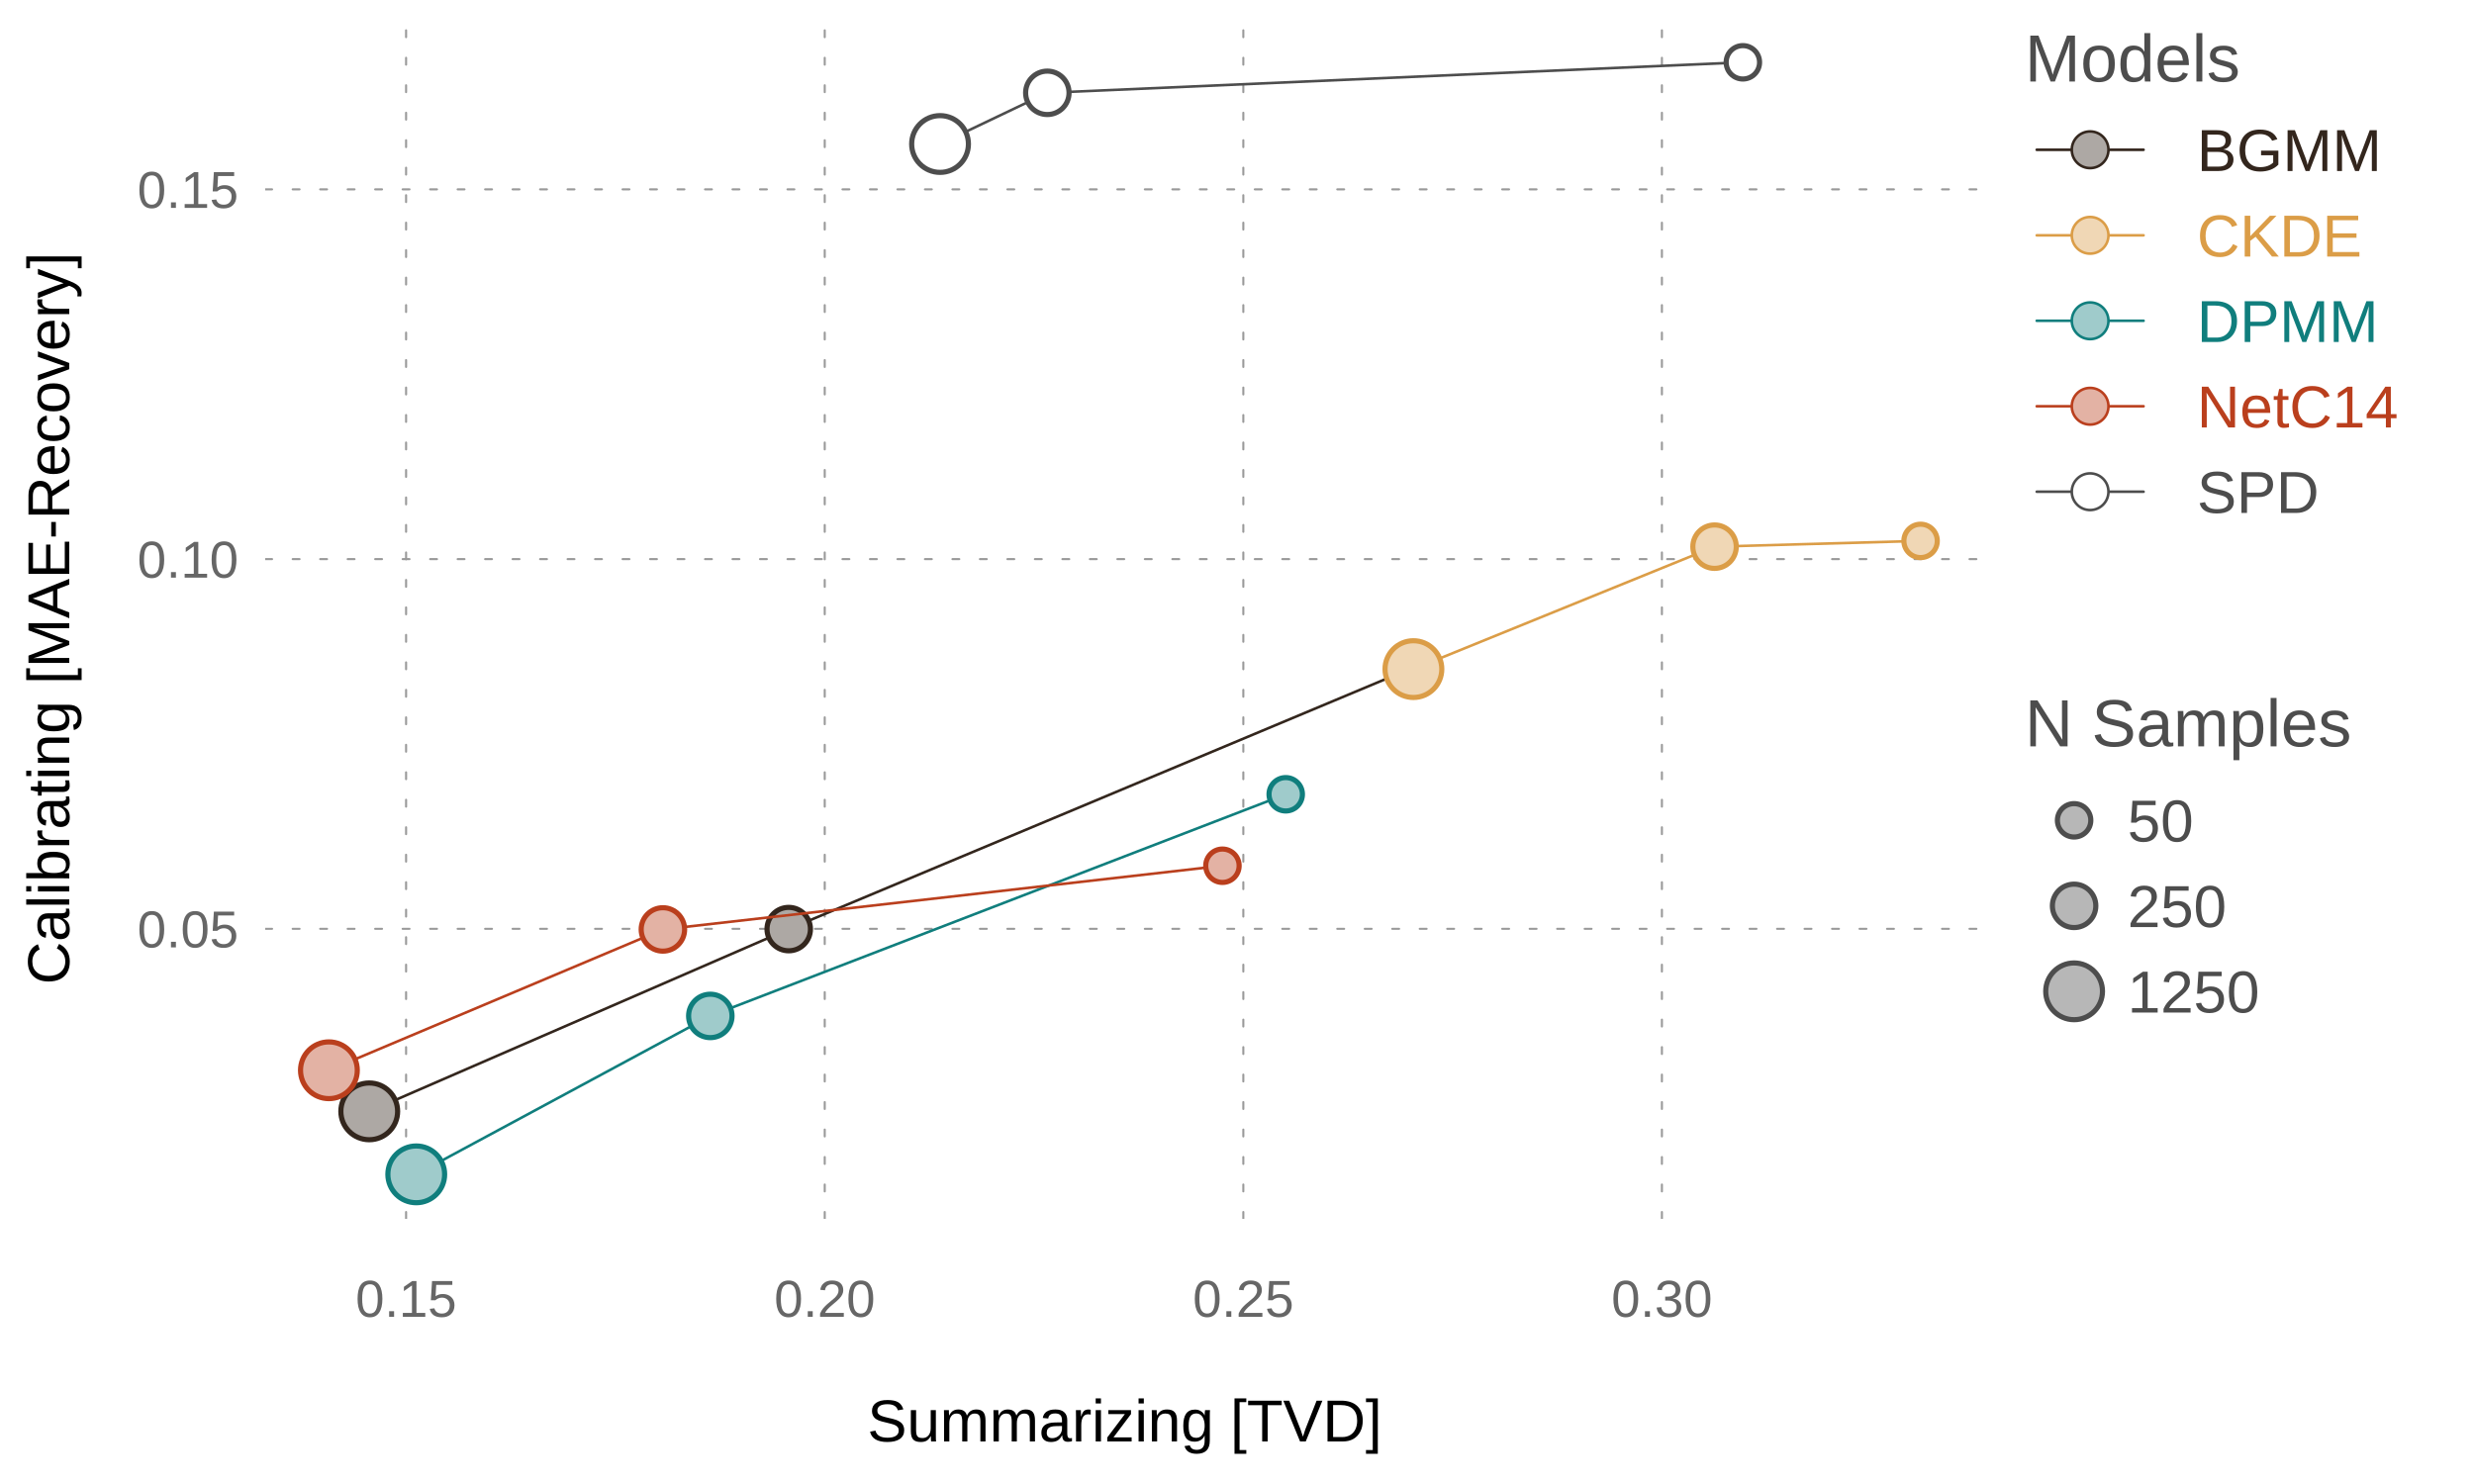
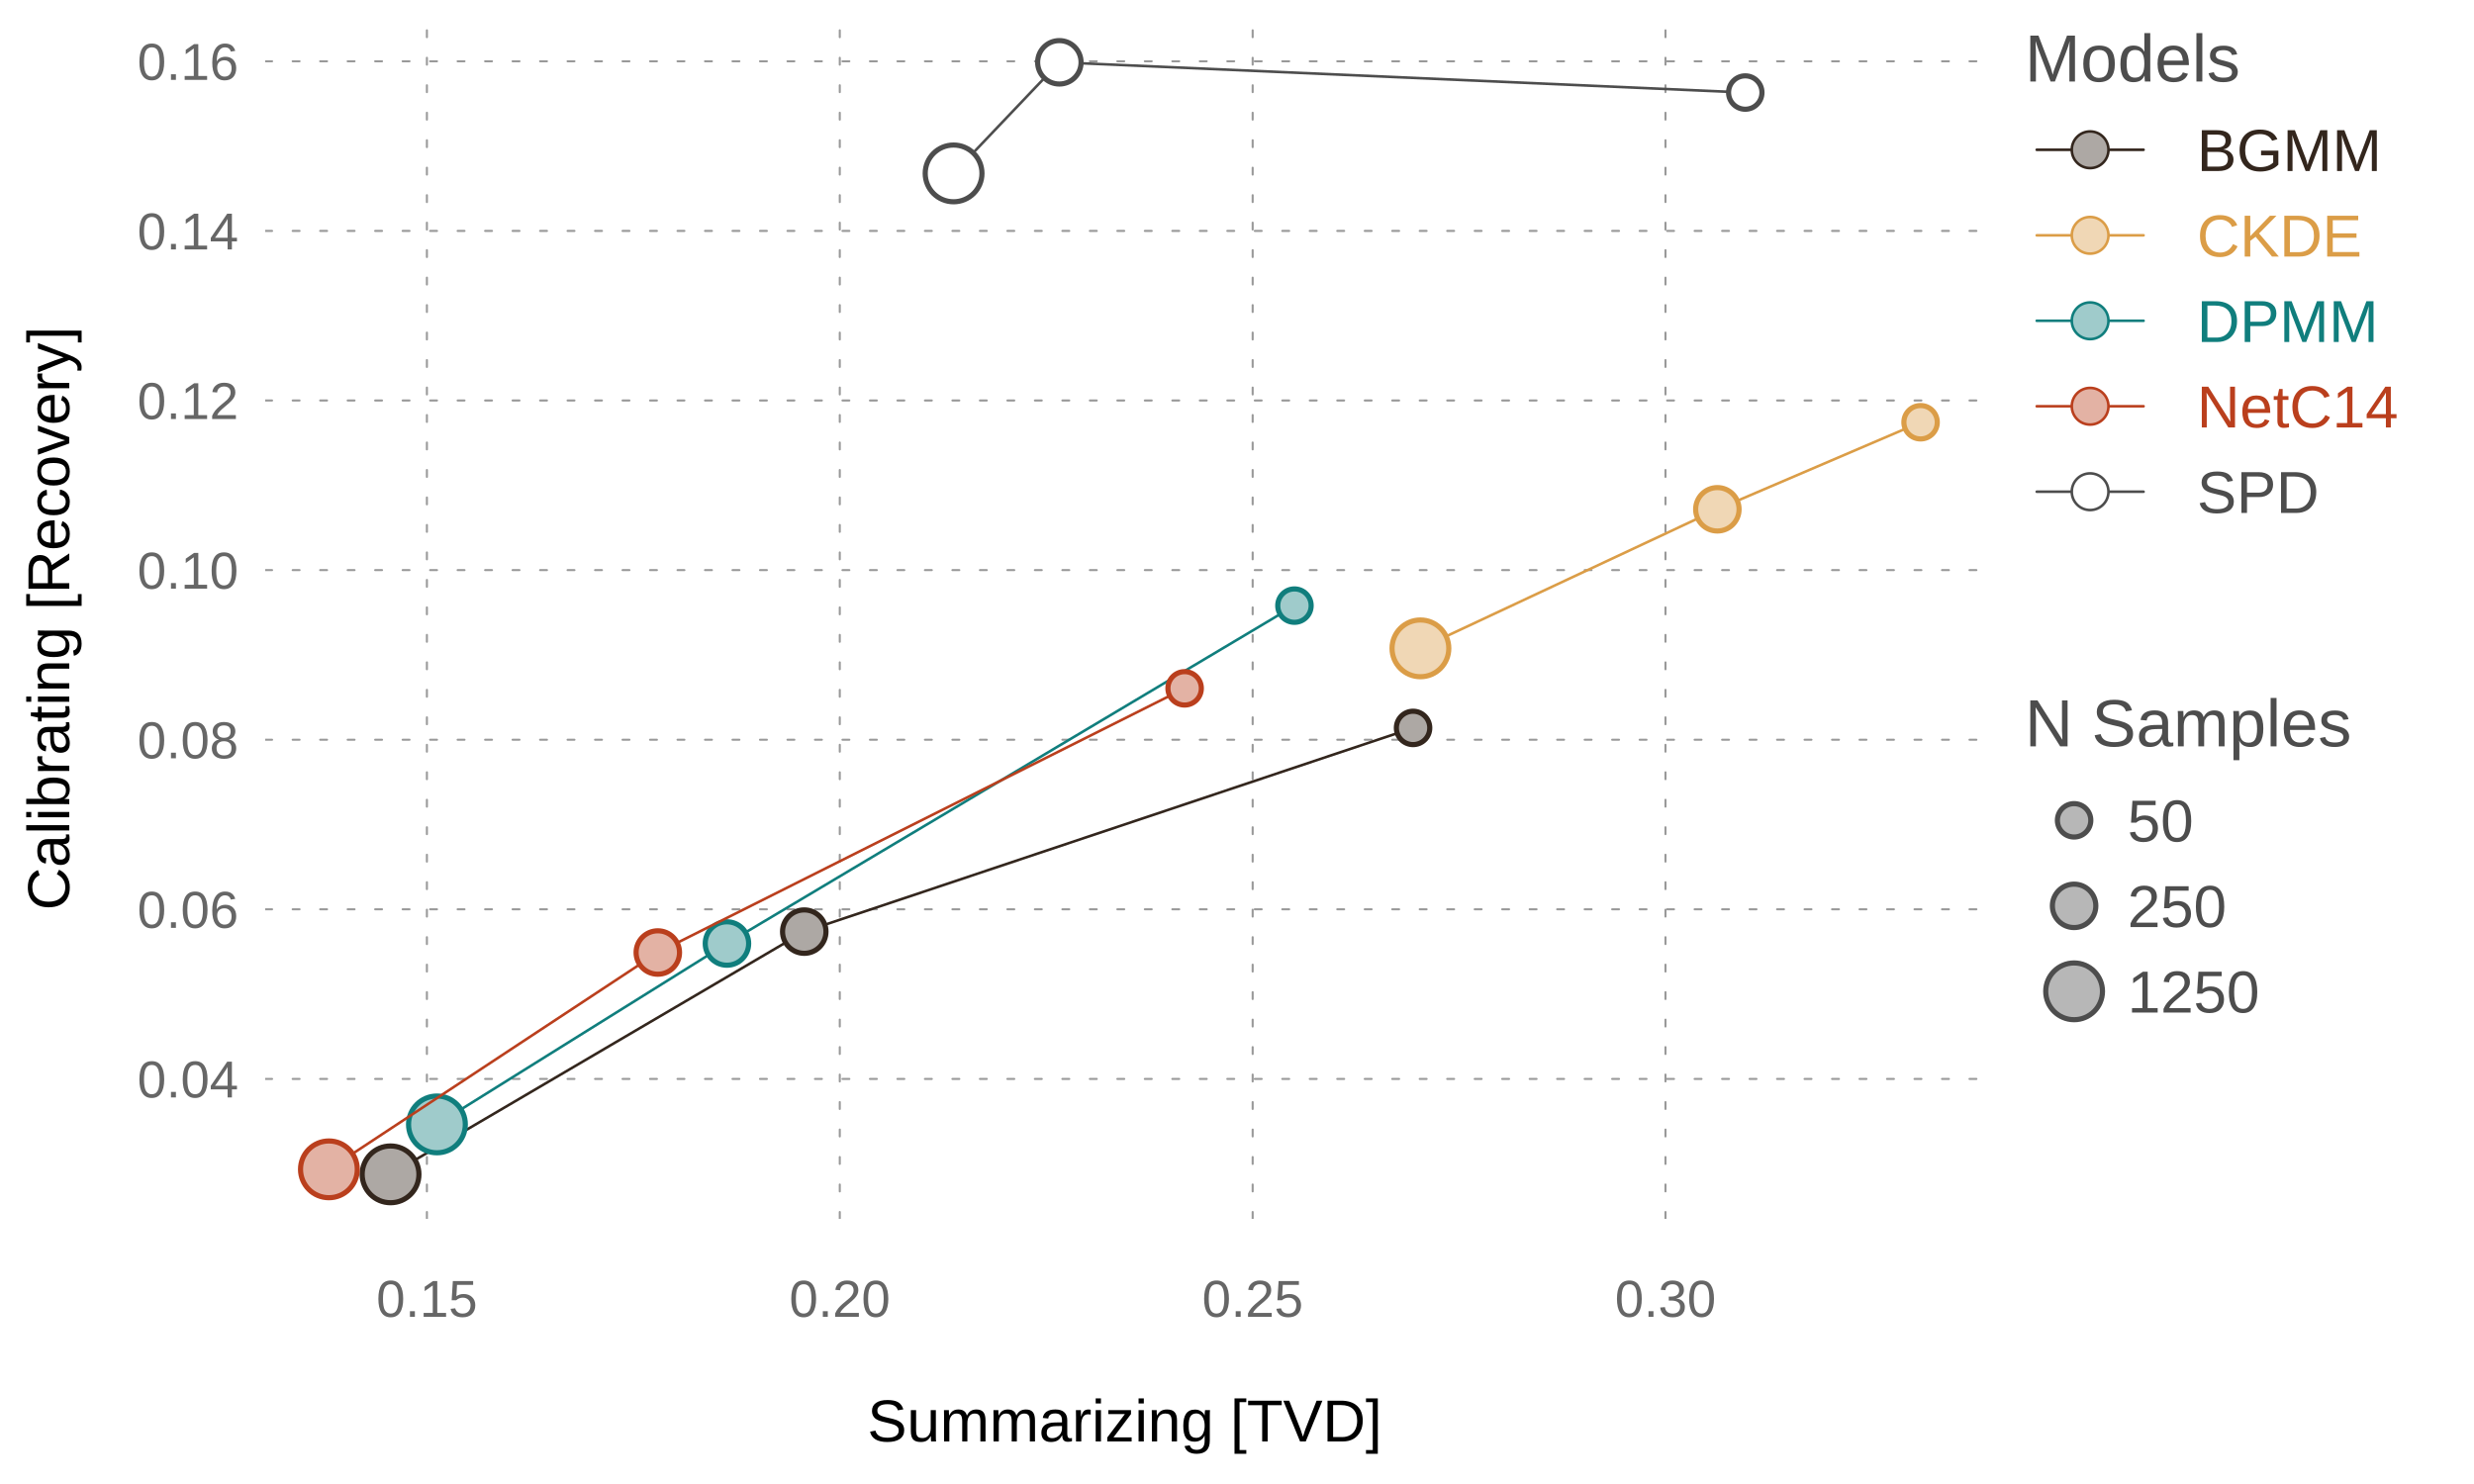
<svg xmlns="http://www.w3.org/2000/svg" width="360.00pt" height="216.00pt" viewBox="0 0 360.00 216.00">
  <g class="svglite">
    <defs>
      <style type="text/css">
    .svglite line, .svglite polyline, .svglite polygon, .svglite path, .svglite rect, .svglite circle {
      fill: none;
      stroke: #000000;
      stroke-linecap: round;
      stroke-linejoin: round;
      stroke-miterlimit: 10.00;
    }
    .svglite text {
      white-space: pre;
    }
    .svglite g.glyphgroup path {
      fill: inherit;
      stroke: none;
    }
  </style>
    </defs>
    <rect width="100%" height="100%" style="stroke: none; fill: #FFFFFF;" />
    <defs>
      <clipPath id="cpMC4wMHwzNjAuMDB8MC4wMHwyMTYuMDA=">
        <rect x="0.00" y="0.00" width="360.00" height="216.00" />
      </clipPath>
    </defs>
    <g clip-path="url(#cpMC4wMHwzNjAuMDB8MC4wMHwyMTYuMDA=)">
</g>
    <defs>
      <clipPath id="cpMzguNTl8Mjg4LjczfDIuNTl8MTc3LjQx">
        <rect x="38.59" y="2.59" width="250.14" height="174.82" />
      </clipPath>
    </defs>
    <g clip-path="url(#cpMzguNTl8Mjg4LjczfDIuNTl8MTc3LjQx)">
-       <line x1="38.59" y1="135.19" x2="288.73" y2="135.19" style="stroke-width: 0.30; stroke: #999999; stroke-dasharray: 1.00,3.00;" />
-       <line x1="38.59" y1="81.38" x2="288.73" y2="81.38" style="stroke-width: 0.30; stroke: #999999; stroke-dasharray: 1.00,3.00;" />
-       <line x1="38.59" y1="27.56" x2="288.73" y2="27.56" style="stroke-width: 0.30; stroke: #999999; stroke-dasharray: 1.00,3.00;" />
-       <line x1="59.09" y1="177.41" x2="59.09" y2="2.59" style="stroke-width: 0.30; stroke: #999999; stroke-dasharray: 1.00,3.00;" />
-       <line x1="120.01" y1="177.41" x2="120.01" y2="2.59" style="stroke-width: 0.30; stroke: #999999; stroke-dasharray: 1.00,3.00;" />
-       <line x1="180.92" y1="177.41" x2="180.92" y2="2.59" style="stroke-width: 0.30; stroke: #999999; stroke-dasharray: 1.00,3.00;" />
-       <line x1="241.83" y1="177.41" x2="241.83" y2="2.59" style="stroke-width: 0.30; stroke: #999999; stroke-dasharray: 1.00,3.00;" />
-       <polyline points="204.60,97.59 114.77,135.23 53.73,161.76 " style="stroke-width: 0.38; stroke: #33261D;" />
-       <circle cx="204.60" cy="97.59" r="2.43" style="stroke-width: 0.75; stroke: #33261D; fill: #ADA8A4;" />
-       <circle cx="114.77" cy="135.23" r="3.16" style="stroke-width: 0.75; stroke: #33261D; fill: #ADA8A4;" />
-       <circle cx="53.73" cy="161.76" r="4.13" style="stroke-width: 0.75; stroke: #33261D; fill: #ADA8A4;" />
-       <polyline points="279.47,78.73 249.49,79.57 205.67,97.39 " style="stroke-width: 0.38; stroke: #DB9D47;" />
-       <circle cx="279.47" cy="78.73" r="2.43" style="stroke-width: 0.75; stroke: #DB9D47; fill: #F0D7B5;" />
-       <circle cx="249.49" cy="79.57" r="3.16" style="stroke-width: 0.75; stroke: #DB9D47; fill: #F0D7B5;" />
-       <circle cx="205.67" cy="97.39" r="4.13" style="stroke-width: 0.75; stroke: #DB9D47; fill: #F0D7B5;" />
-       <polyline points="187.09,115.61 103.36,147.87 60.57,170.93 " style="stroke-width: 0.38; stroke: #107E7D;" />
-       <circle cx="187.09" cy="115.61" r="2.43" style="stroke-width: 0.75; stroke: #107E7D; fill: #9FCBCB;" />
-       <circle cx="103.36" cy="147.87" r="3.16" style="stroke-width: 0.75; stroke: #107E7D; fill: #9FCBCB;" />
-       <circle cx="60.57" cy="170.93" r="4.13" style="stroke-width: 0.75; stroke: #107E7D; fill: #9FCBCB;" />
-       <polyline points="177.88,126.01 96.46,135.28 47.86,155.78 " style="stroke-width: 0.38; stroke: #BA3F1D;" />
-       <circle cx="177.88" cy="126.01" r="2.43" style="stroke-width: 0.75; stroke: #BA3F1D; fill: #E3B2A4;" />
-       <circle cx="96.46" cy="135.28" r="3.16" style="stroke-width: 0.75; stroke: #BA3F1D; fill: #E3B2A4;" />
-       <circle cx="47.86" cy="155.78" r="4.13" style="stroke-width: 0.75; stroke: #BA3F1D; fill: #E3B2A4;" />
-       <polyline points="253.61,9.07 152.40,13.51 136.79,20.96 " style="stroke-width: 0.38; stroke: #4D4D4D;" />
-       <circle cx="253.61" cy="9.07" r="2.43" style="stroke-width: 0.75; stroke: #4D4D4D; fill: #FFFFFF;" />
-       <circle cx="152.40" cy="13.51" r="3.16" style="stroke-width: 0.75; stroke: #4D4D4D; fill: #FFFFFF;" />
-       <circle cx="136.79" cy="20.96" r="4.13" style="stroke-width: 0.75; stroke: #4D4D4D; fill: #FFFFFF;" />
+       <line x1="38.59" y1="157.04" x2="288.73" y2="157.04" style="stroke-width: 0.30; stroke: #999999; stroke-dasharray: 1.00,3.00;" />
+       <line x1="38.59" y1="132.35" x2="288.73" y2="132.35" style="stroke-width: 0.30; stroke: #999999; stroke-dasharray: 1.00,3.00;" />
+       <line x1="38.59" y1="107.67" x2="288.73" y2="107.67" style="stroke-width: 0.30; stroke: #999999; stroke-dasharray: 1.00,3.00;" />
+       <line x1="38.59" y1="82.98" x2="288.73" y2="82.98" style="stroke-width: 0.30; stroke: #999999; stroke-dasharray: 1.00,3.00;" />
+       <line x1="38.59" y1="58.29" x2="288.73" y2="58.29" style="stroke-width: 0.30; stroke: #999999; stroke-dasharray: 1.00,3.00;" />
+       <line x1="38.59" y1="33.61" x2="288.73" y2="33.61" style="stroke-width: 0.30; stroke: #999999; stroke-dasharray: 1.00,3.00;" />
+       <line x1="38.59" y1="8.92" x2="288.73" y2="8.92" style="stroke-width: 0.30; stroke: #999999; stroke-dasharray: 1.00,3.00;" />
+       <line x1="62.12" y1="177.41" x2="62.12" y2="2.59" style="stroke-width: 0.30; stroke: #999999; stroke-dasharray: 1.00,3.00;" />
+       <line x1="122.20" y1="177.41" x2="122.20" y2="2.59" style="stroke-width: 0.30; stroke: #999999; stroke-dasharray: 1.00,3.00;" />
+       <line x1="182.28" y1="177.41" x2="182.28" y2="2.59" style="stroke-width: 0.30; stroke: #999999; stroke-dasharray: 1.00,3.00;" />
+       <line x1="242.35" y1="177.41" x2="242.35" y2="2.59" style="stroke-width: 0.30; stroke: #999999; stroke-dasharray: 1.00,3.00;" />
+       <polyline points="205.62,105.95 117.03,135.60 56.83,170.93 " style="stroke-width: 0.38; stroke: #33261D;" />
+       <circle cx="205.62" cy="105.95" r="2.43" style="stroke-width: 0.75; stroke: #33261D; fill: #ADA8A4;" />
+       <circle cx="117.03" cy="135.60" r="3.16" style="stroke-width: 0.75; stroke: #33261D; fill: #ADA8A4;" />
+       <circle cx="56.83" cy="170.93" r="4.13" style="stroke-width: 0.75; stroke: #33261D; fill: #ADA8A4;" />
+       <polyline points="279.47,61.46 249.90,74.13 206.69,94.37 " style="stroke-width: 0.38; stroke: #DB9D47;" />
+       <circle cx="279.47" cy="61.46" r="2.43" style="stroke-width: 0.75; stroke: #DB9D47; fill: #F0D7B5;" />
+       <circle cx="249.90" cy="74.13" r="3.16" style="stroke-width: 0.75; stroke: #DB9D47; fill: #F0D7B5;" />
+       <circle cx="206.69" cy="94.37" r="4.13" style="stroke-width: 0.75; stroke: #DB9D47; fill: #F0D7B5;" />
+       <polyline points="188.36,88.15 105.78,137.33 63.58,163.66 " style="stroke-width: 0.38; stroke: #107E7D;" />
+       <circle cx="188.36" cy="88.15" r="2.43" style="stroke-width: 0.75; stroke: #107E7D; fill: #9FCBCB;" />
+       <circle cx="105.78" cy="137.33" r="3.16" style="stroke-width: 0.75; stroke: #107E7D; fill: #9FCBCB;" />
+       <circle cx="63.58" cy="163.66" r="4.13" style="stroke-width: 0.75; stroke: #107E7D; fill: #9FCBCB;" />
+       <polyline points="172.38,100.19 95.72,138.64 47.86,170.20 " style="stroke-width: 0.38; stroke: #BA3F1D;" />
+       <circle cx="172.38" cy="100.19" r="2.43" style="stroke-width: 0.75; stroke: #BA3F1D; fill: #E3B2A4;" />
+       <circle cx="95.72" cy="138.64" r="3.16" style="stroke-width: 0.75; stroke: #BA3F1D; fill: #E3B2A4;" />
+       <circle cx="47.86" cy="170.20" r="4.13" style="stroke-width: 0.75; stroke: #BA3F1D; fill: #E3B2A4;" />
+       <polyline points="253.96,13.47 154.15,9.07 138.76,25.24 " style="stroke-width: 0.38; stroke: #4D4D4D;" />
+       <circle cx="253.96" cy="13.47" r="2.43" style="stroke-width: 0.75; stroke: #4D4D4D; fill: #FFFFFF;" />
+       <circle cx="154.15" cy="9.07" r="3.16" style="stroke-width: 0.75; stroke: #4D4D4D; fill: #FFFFFF;" />
+       <circle cx="138.76" cy="25.24" r="4.13" style="stroke-width: 0.75; stroke: #4D4D4D; fill: #FFFFFF;" />
    </g>
    <g clip-path="url(#cpMC4wMHwzNjAuMDB8MC4wMHwyMTYuMDA=)">
-       <text x="59.09" y="191.66" text-anchor="middle" style="font-size: 7.56px;fill: #666666; font-family: &quot;Arial&quot;;" textLength="14.70px" lengthAdjust="spacingAndGlyphs">0.15</text>
-       <text x="120.01" y="191.66" text-anchor="middle" style="font-size: 7.56px;fill: #666666; font-family: &quot;Arial&quot;;" textLength="14.70px" lengthAdjust="spacingAndGlyphs">0.20</text>
-       <text x="180.92" y="191.66" text-anchor="middle" style="font-size: 7.56px;fill: #666666; font-family: &quot;Arial&quot;;" textLength="14.70px" lengthAdjust="spacingAndGlyphs">0.25</text>
-       <text x="241.83" y="191.66" text-anchor="middle" style="font-size: 7.56px;fill: #666666; font-family: &quot;Arial&quot;;" textLength="14.70px" lengthAdjust="spacingAndGlyphs">0.30</text>
-       <text x="34.70" y="137.89" text-anchor="end" style="font-size: 7.56px;fill: #666666; font-family: &quot;Arial&quot;;" textLength="14.70px" lengthAdjust="spacingAndGlyphs">0.05</text>
-       <text x="34.70" y="84.08" text-anchor="end" style="font-size: 7.56px;fill: #666666; font-family: &quot;Arial&quot;;" textLength="14.70px" lengthAdjust="spacingAndGlyphs">0.10</text>
-       <text x="34.70" y="30.26" text-anchor="end" style="font-size: 7.56px;fill: #666666; font-family: &quot;Arial&quot;;" textLength="14.70px" lengthAdjust="spacingAndGlyphs">0.15</text>
+       <text x="62.12" y="191.66" text-anchor="middle" style="font-size: 7.56px;fill: #666666; font-family: &quot;Arial&quot;;" textLength="14.70px" lengthAdjust="spacingAndGlyphs">0.15</text>
+       <text x="122.20" y="191.66" text-anchor="middle" style="font-size: 7.56px;fill: #666666; font-family: &quot;Arial&quot;;" textLength="14.70px" lengthAdjust="spacingAndGlyphs">0.20</text>
+       <text x="182.28" y="191.66" text-anchor="middle" style="font-size: 7.56px;fill: #666666; font-family: &quot;Arial&quot;;" textLength="14.70px" lengthAdjust="spacingAndGlyphs">0.25</text>
+       <text x="242.35" y="191.66" text-anchor="middle" style="font-size: 7.56px;fill: #666666; font-family: &quot;Arial&quot;;" textLength="14.70px" lengthAdjust="spacingAndGlyphs">0.30</text>
+       <text x="34.70" y="159.74" text-anchor="end" style="font-size: 7.56px;fill: #666666; font-family: &quot;Arial&quot;;" textLength="14.70px" lengthAdjust="spacingAndGlyphs">0.04</text>
+       <text x="34.70" y="135.05" text-anchor="end" style="font-size: 7.56px;fill: #666666; font-family: &quot;Arial&quot;;" textLength="14.70px" lengthAdjust="spacingAndGlyphs">0.06</text>
+       <text x="34.70" y="110.37" text-anchor="end" style="font-size: 7.56px;fill: #666666; font-family: &quot;Arial&quot;;" textLength="14.70px" lengthAdjust="spacingAndGlyphs">0.08</text>
+       <text x="34.70" y="85.68" text-anchor="end" style="font-size: 7.56px;fill: #666666; font-family: &quot;Arial&quot;;" textLength="14.70px" lengthAdjust="spacingAndGlyphs">0.10</text>
+       <text x="34.70" y="60.99" text-anchor="end" style="font-size: 7.56px;fill: #666666; font-family: &quot;Arial&quot;;" textLength="14.70px" lengthAdjust="spacingAndGlyphs">0.12</text>
+       <text x="34.70" y="36.31" text-anchor="end" style="font-size: 7.56px;fill: #666666; font-family: &quot;Arial&quot;;" textLength="14.70px" lengthAdjust="spacingAndGlyphs">0.14</text>
+       <text x="34.70" y="11.62" text-anchor="end" style="font-size: 7.56px;fill: #666666; font-family: &quot;Arial&quot;;" textLength="14.70px" lengthAdjust="spacingAndGlyphs">0.16</text>
    </g>
    <defs>
      <clipPath id="cpMi41OXwyODguNzN8Mi41OXwyMTMuNDE=">
        <rect x="2.59" y="2.59" width="286.14" height="210.82" />
      </clipPath>
    </defs>
    <g clip-path="url(#cpMi41OXwyODguNzN8Mi41OXwyMTMuNDE=)">
      <text x="163.66" y="209.81" text-anchor="middle" style="font-size: 8.64px; font-family: &quot;Arial&quot;;" textLength="74.77px" lengthAdjust="spacingAndGlyphs">Summarizing [TVD]</text>
-       <text transform="translate(10.08,90.00) rotate(-90)" text-anchor="middle" style="font-size: 8.64px; font-family: &quot;Arial&quot;;" textLength="106.42px" lengthAdjust="spacingAndGlyphs">Calibrating [MAE-Recovery]</text>
+       <text transform="translate(10.08,90.00) rotate(-90)" text-anchor="middle" style="font-size: 8.64px; font-family: &quot;Arial&quot;;" textLength="84.86px" lengthAdjust="spacingAndGlyphs">Calibrating [Recovery]</text>
    </g>
    <defs>
      <clipPath id="cpMjkxLjYwfDM1Ny40MXwyLjU5fDIxMy40MQ==">
        <rect x="291.60" y="2.59" width="65.81" height="210.82" />
      </clipPath>
    </defs>
    <g clip-path="url(#cpMjkxLjYwfDM1Ny40MXwyLjU5fDIxMy40MQ==)">
      <line x1="296.37" y1="21.80" x2="311.92" y2="21.80" style="stroke-width: 0.38; stroke: #33261D;" />
      <line x1="296.37" y1="34.25" x2="311.92" y2="34.25" style="stroke-width: 0.38; stroke: #DB9D47;" />
      <line x1="296.37" y1="46.69" x2="311.92" y2="46.69" style="stroke-width: 0.38; stroke: #107E7D;" />
      <line x1="296.37" y1="59.13" x2="311.92" y2="59.13" style="stroke-width: 0.38; stroke: #BA3F1D;" />
      <line x1="296.37" y1="71.57" x2="311.92" y2="71.57" style="stroke-width: 0.38; stroke: #4D4D4D;" />
      <circle cx="304.14" cy="21.80" r="2.67" style="stroke-width: 0.38; stroke: #33261D; fill: #ADA8A4;" />
      <circle cx="304.14" cy="34.25" r="2.67" style="stroke-width: 0.38; stroke: #DB9D47; fill: #F0D7B5;" />
      <circle cx="304.14" cy="46.69" r="2.67" style="stroke-width: 0.38; stroke: #107E7D; fill: #9FCBCB;" />
      <circle cx="304.14" cy="59.13" r="2.67" style="stroke-width: 0.38; stroke: #BA3F1D; fill: #E3B2A4;" />
      <circle cx="304.14" cy="71.57" r="2.67" style="stroke-width: 0.38; stroke: #4D4D4D; fill: #FFFFFF;" />
      <text x="319.69" y="24.89" style="font-size: 8.64px;fill: #33261D; font-family: &quot;Arial&quot;;" textLength="26.83px" lengthAdjust="spacingAndGlyphs">BGMM</text>
      <text x="319.69" y="37.34" style="font-size: 8.64px;fill: #DB9D47; font-family: &quot;Arial&quot;;" textLength="23.97px" lengthAdjust="spacingAndGlyphs">CKDE</text>
      <text x="319.69" y="49.78" style="font-size: 8.64px;fill: #107E7D; font-family: &quot;Arial&quot;;" textLength="26.36px" lengthAdjust="spacingAndGlyphs">DPMM</text>
      <text x="319.69" y="62.22" style="font-size: 8.64px;fill: #BA3F1D; font-family: &quot;Arial&quot;;" textLength="29.25px" lengthAdjust="spacingAndGlyphs">NetC14</text>
      <text x="319.69" y="74.66" style="font-size: 8.64px;fill: #4D4D4D; font-family: &quot;Arial&quot;;" textLength="17.73px" lengthAdjust="spacingAndGlyphs">SPD</text>
      <text x="294.64" y="11.87" style="font-size: 9.72px;fill: #4D4D4D; font-family: &quot;Arial&quot;;" textLength="31.33px" lengthAdjust="spacingAndGlyphs">Models</text>
      <circle cx="301.81" cy="119.40" r="2.43" style="stroke-width: 0.75; stroke: #4D4D4D; fill: #B7B7B7;" />
      <circle cx="301.81" cy="131.85" r="3.16" style="stroke-width: 0.75; stroke: #4D4D4D; fill: #B7B7B7;" />
      <circle cx="301.81" cy="144.29" r="4.13" style="stroke-width: 0.75; stroke: #4D4D4D; fill: #B7B7B7;" />
      <text x="309.58" y="122.49" style="font-size: 8.64px;fill: #4D4D4D; font-family: &quot;Arial&quot;;" textLength="9.59px" lengthAdjust="spacingAndGlyphs">50</text>
      <text x="309.58" y="134.94" style="font-size: 8.64px;fill: #4D4D4D; font-family: &quot;Arial&quot;;" textLength="14.39px" lengthAdjust="spacingAndGlyphs">250</text>
      <text x="309.58" y="147.38" style="font-size: 8.64px;fill: #4D4D4D; font-family: &quot;Arial&quot;;" textLength="19.19px" lengthAdjust="spacingAndGlyphs">1250</text>
      <text x="294.64" y="108.63" style="font-size: 9.72px;fill: #4D4D4D; font-family: &quot;Arial&quot;;" textLength="47.53px" lengthAdjust="spacingAndGlyphs">N Samples</text>
    </g>
  </g>
</svg>
